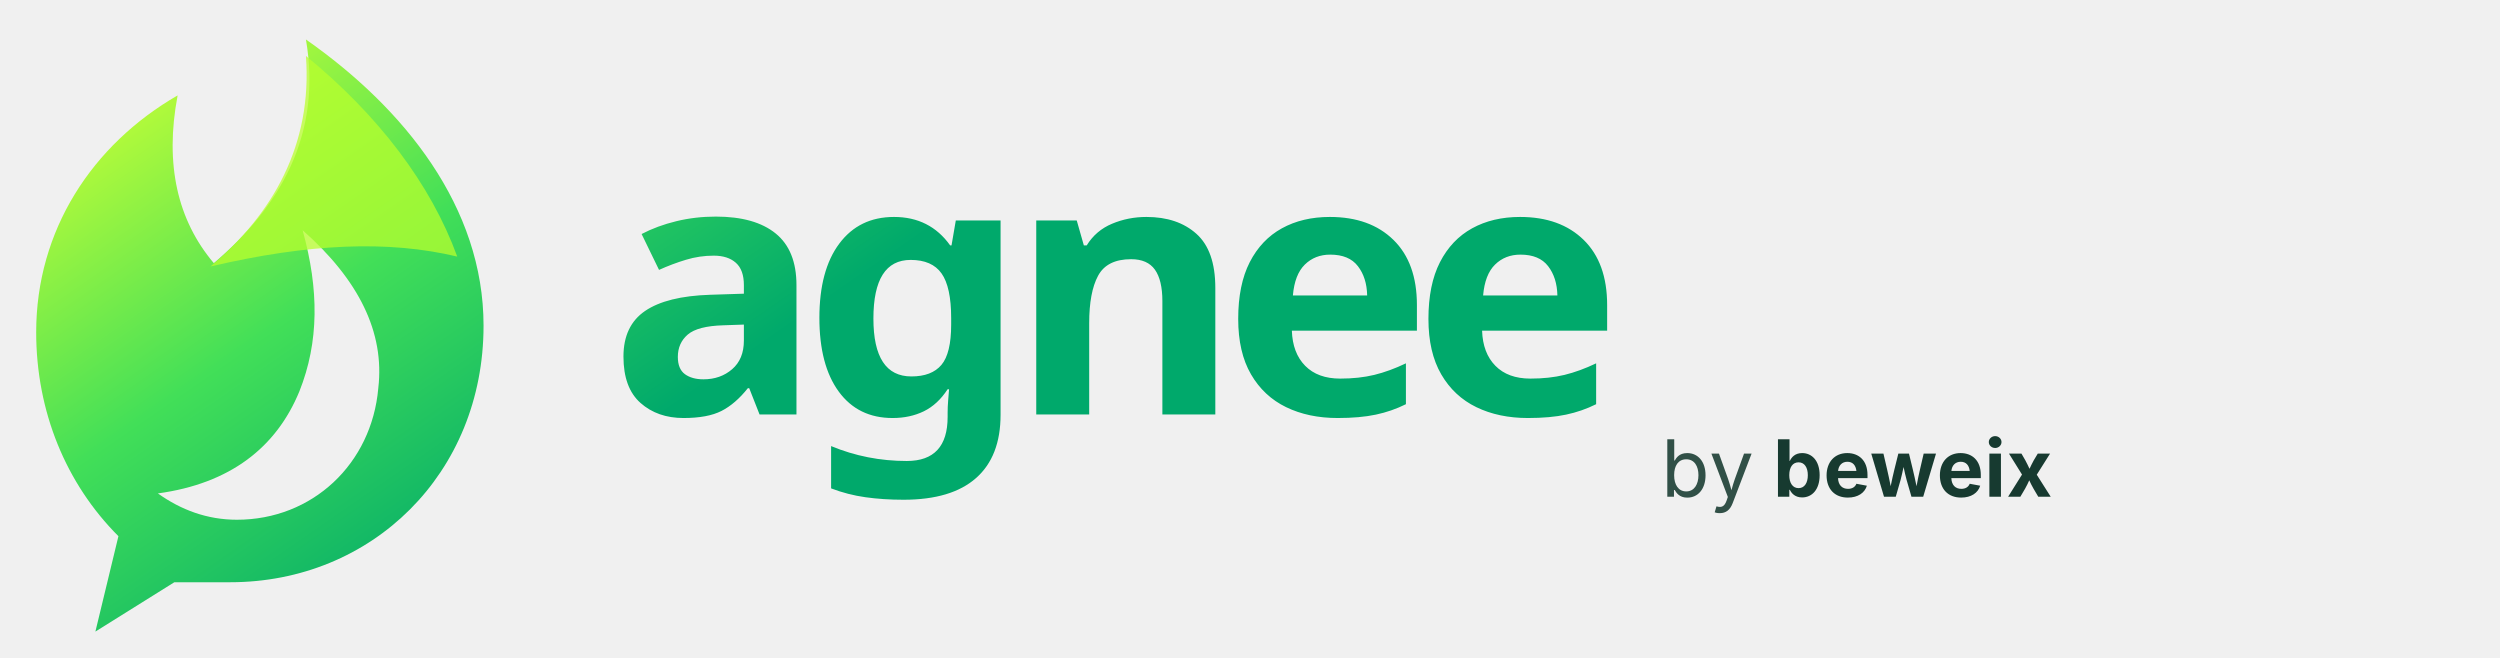
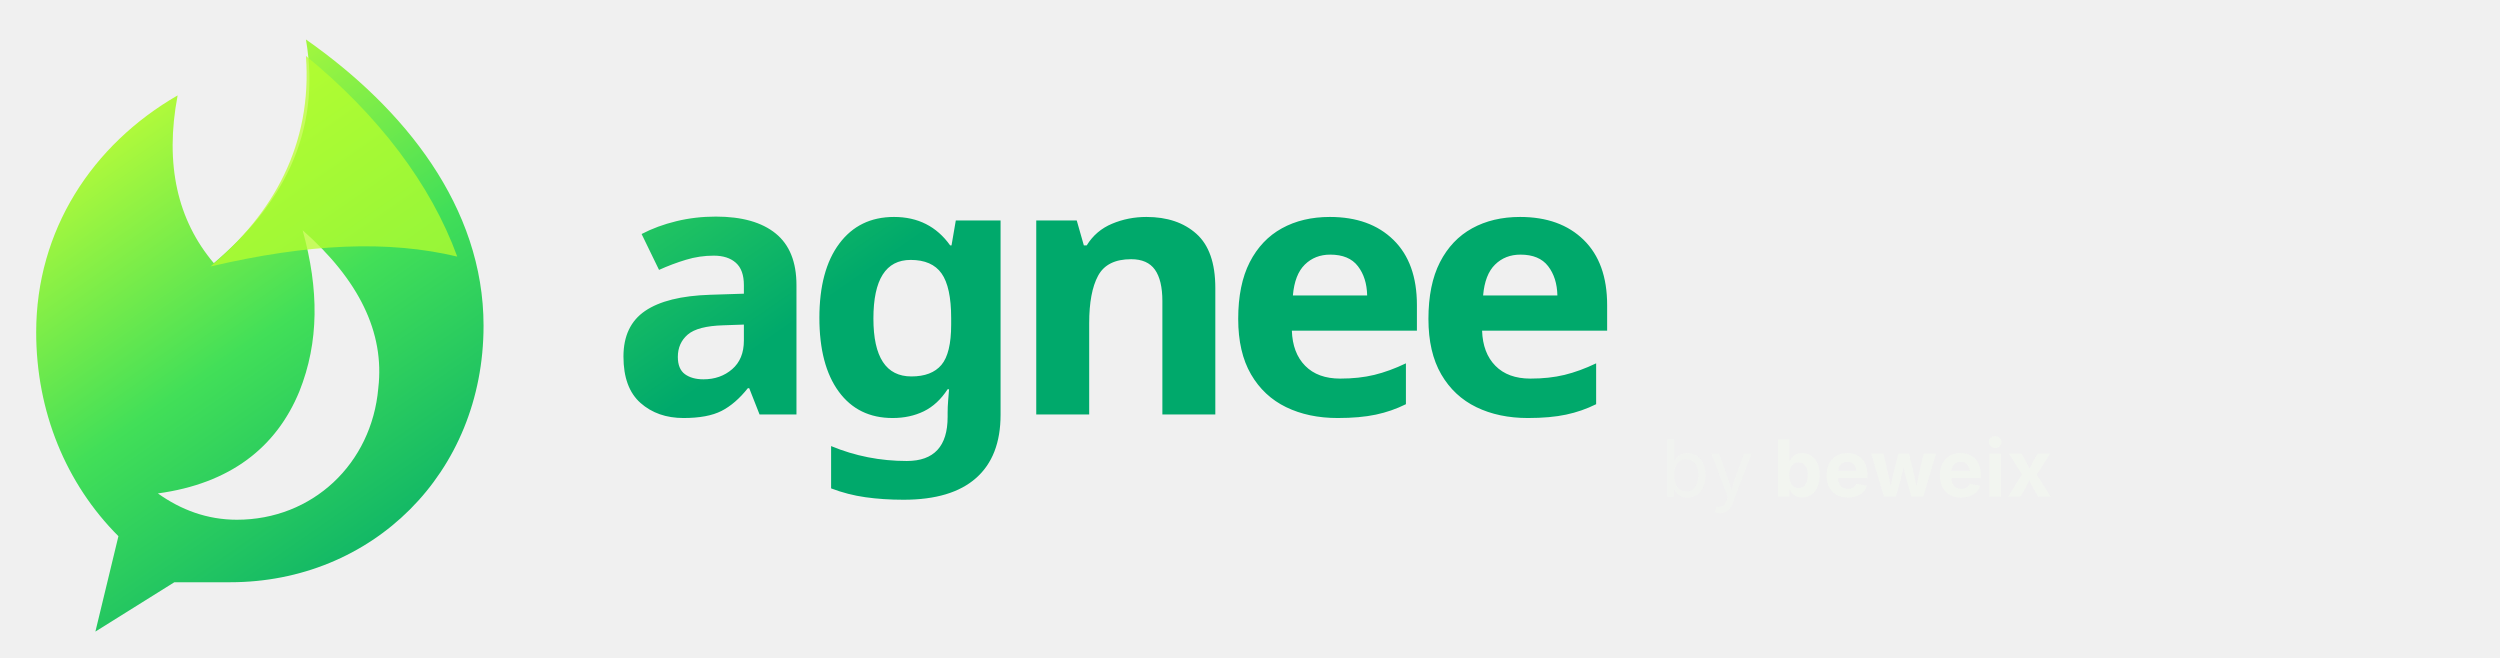
<svg xmlns="http://www.w3.org/2000/svg" viewBox="0 0 760 200" role="img" aria-labelledby="title desc">
  <defs>
    <linearGradient id="agnee-green" x1="24" y1="18" x2="132" y2="174" gradientUnits="userSpaceOnUse">
      <stop offset="0" stop-color="#C7FF35" />
      <stop offset="0.48" stop-color="#42DF58" />
      <stop offset="1" stop-color="#00A96B" />
    </linearGradient>
    <mask id="agnee-cutout">
      <rect width="160" height="190" fill="black" />
      <path fill="white" d="M83 7C113 28 137 58 137 94c0 45-34 78-77 78H43l-24 15 7-29C10 142 1 120 1 96c0-31 17-57 43-72-4 21 0 38 11 51 20-17 33-39 28-68Z" />
      <path fill="black" d="M82 65c17 15 25 31 23 48-2 23-20 40-43 40-9 0-17-3-24-8 22-3 36-14 43-31 6-15 6-31 1-49Z" />
    </mask>
  </defs>
  <g transform="translate(10 5)">
    <rect width="160" height="190" fill="url(#agnee-green)" mask="url(#agnee-cutout)" />
    <path d="M54 76c19-16 31-37 29-64 22 18 38 39 46 61-21-5-45-4-75 3Z" fill="#B9FF2C" opacity=".74" />
  </g>
  <text x="185" y="126" fill="url(#agnee-green)" font-family="Nunito Sans, Avenir Next, Arial Rounded MT Bold, sans-serif" font-size="108" font-weight="700" letter-spacing="-6">agnee</text>
  <g transform="translate(505 151)">
-     <text x="0" y="0" fill="#315047" font-family="Inter, Avenir Next, Arial, sans-serif" font-size="24" font-weight="400" letter-spacing=".4">by</text>
-     <text x="34" y="0" fill="#173A30" font-family="Inter, Avenir Next, Arial, sans-serif" font-size="24" font-weight="700" letter-spacing=".2">beweix</text>
+     <text x="0" y="0" fill="#f4f9f0" fill-opacity="0.35" font-family="Inter, Avenir Next, Arial, sans-serif" font-size="24" font-weight="400" letter-spacing=".4">by</text>
+     <text x="34" y="0" fill="#f4f9f0" fill-opacity="0.55" font-family="Inter, Avenir Next, Arial, sans-serif" font-size="24" font-weight="700" letter-spacing=".2">beweix</text>
  </g>
</svg>
